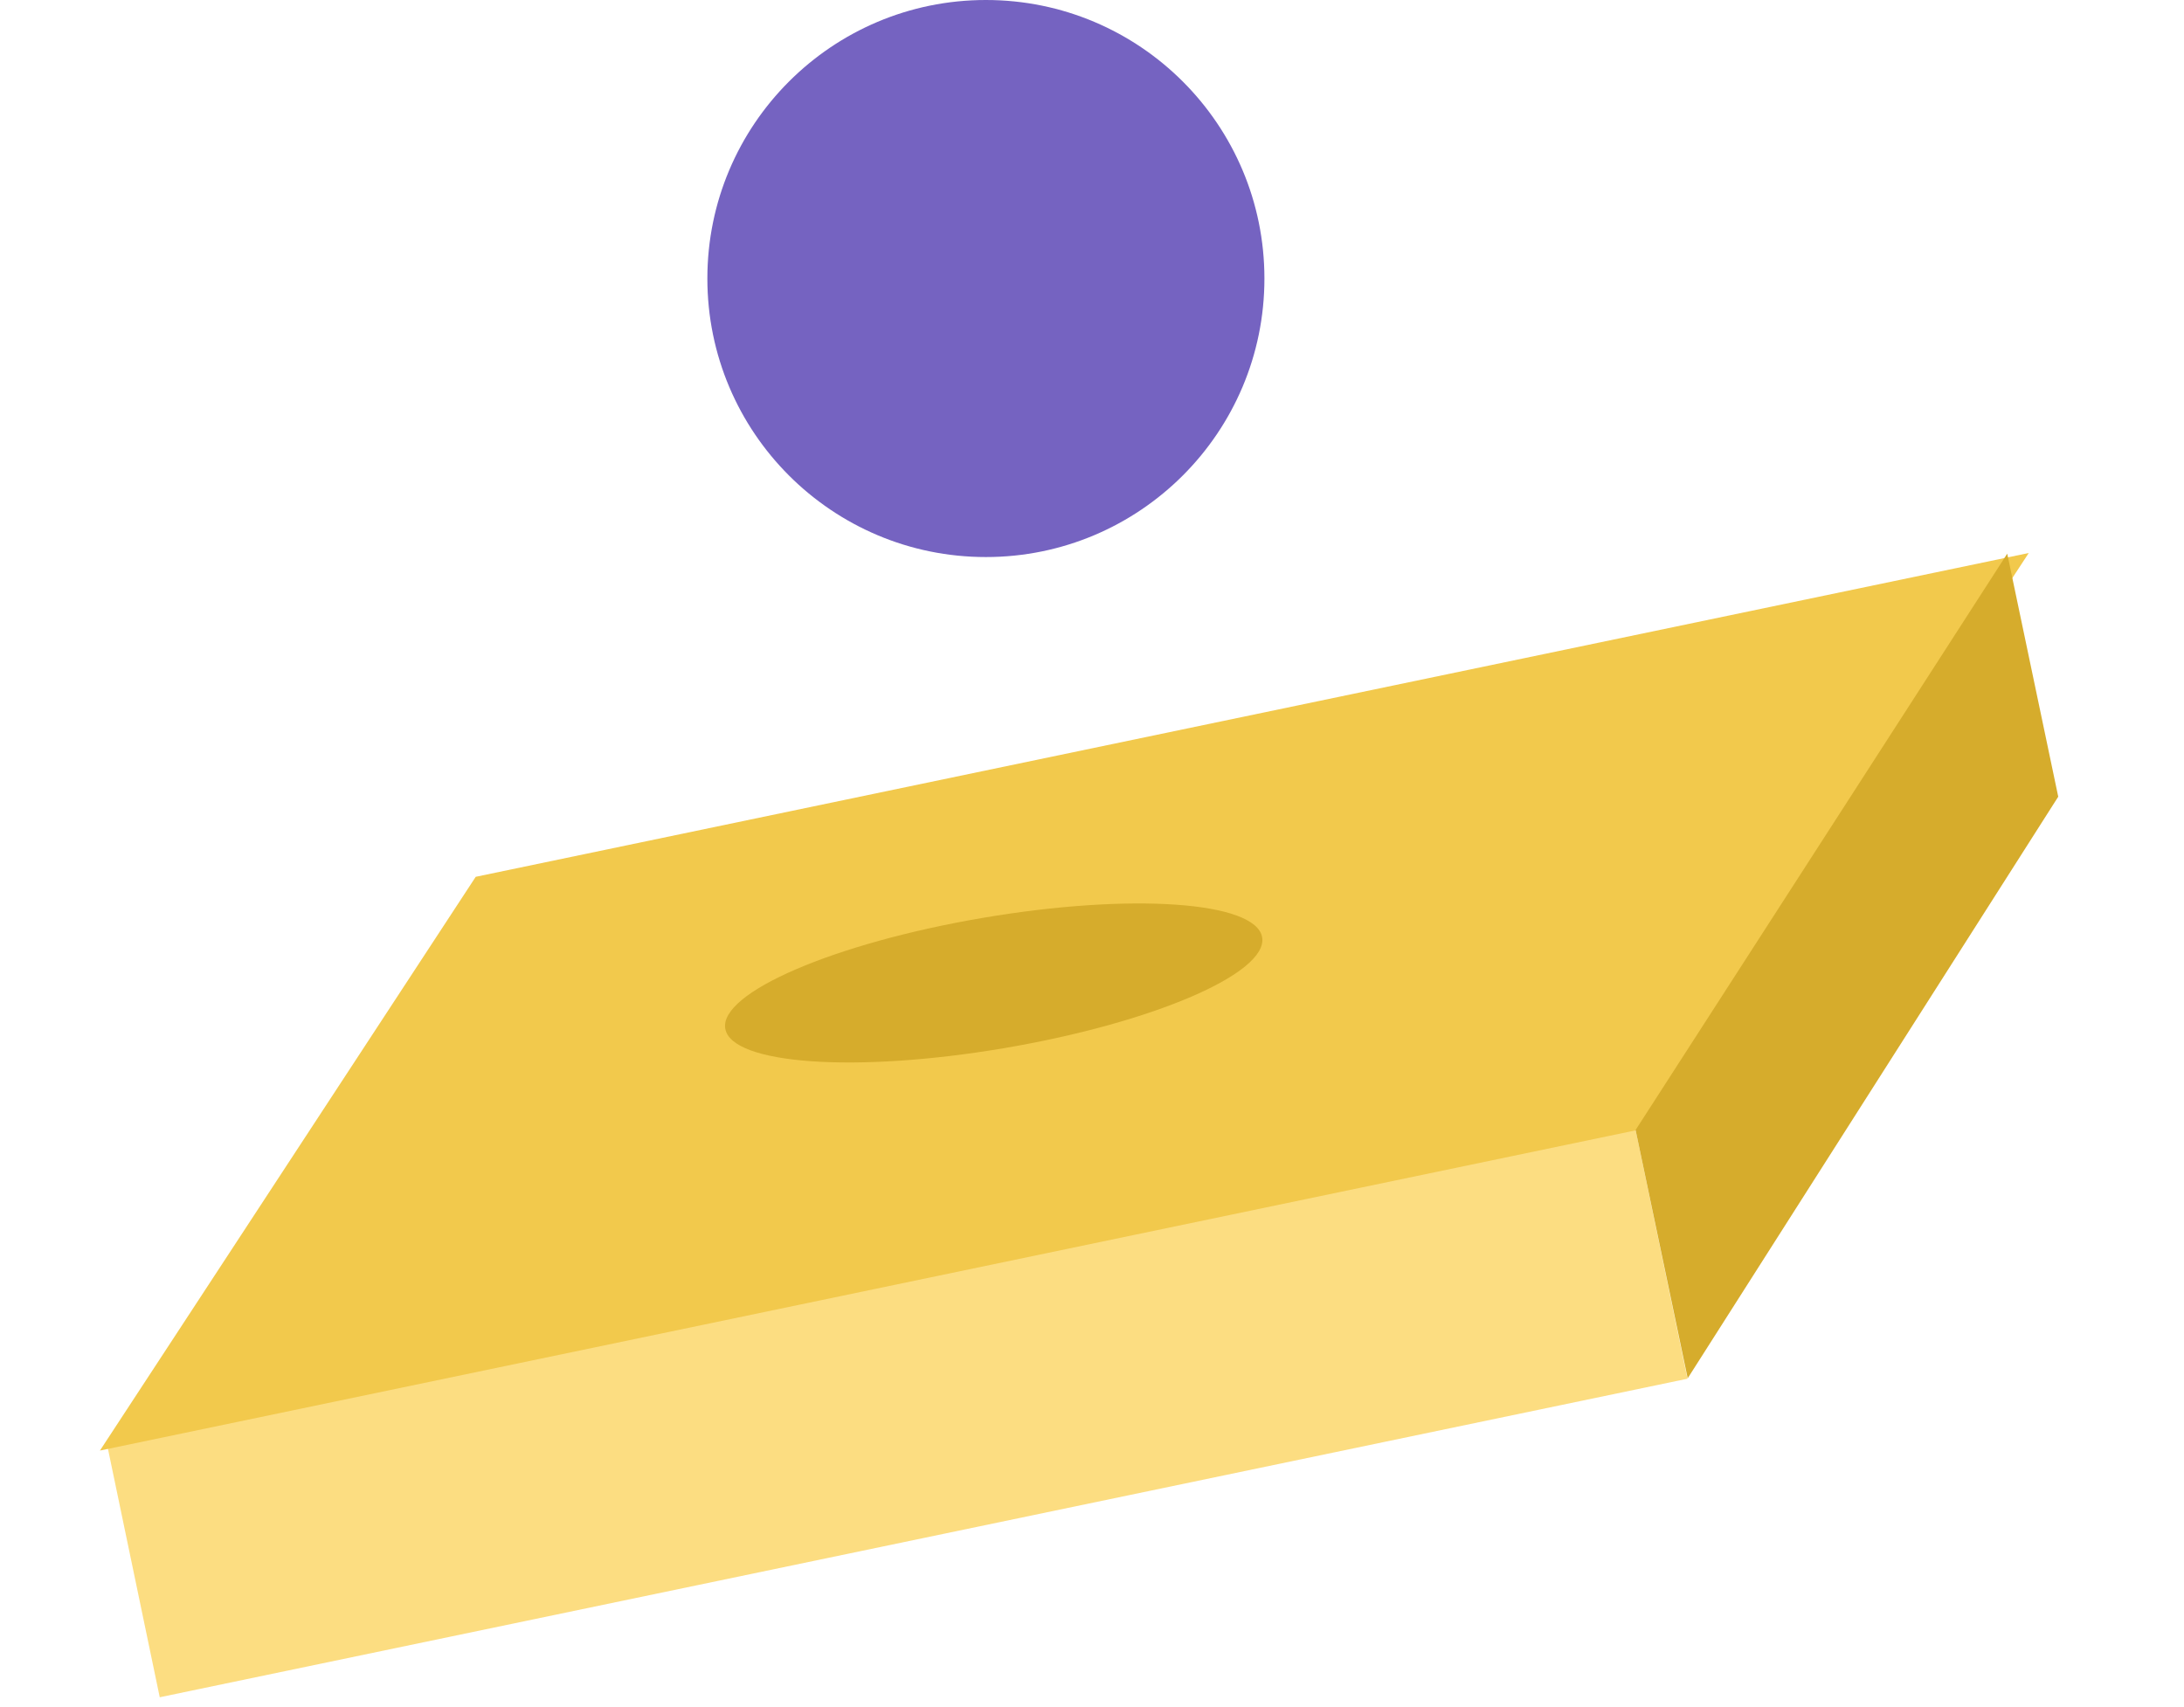
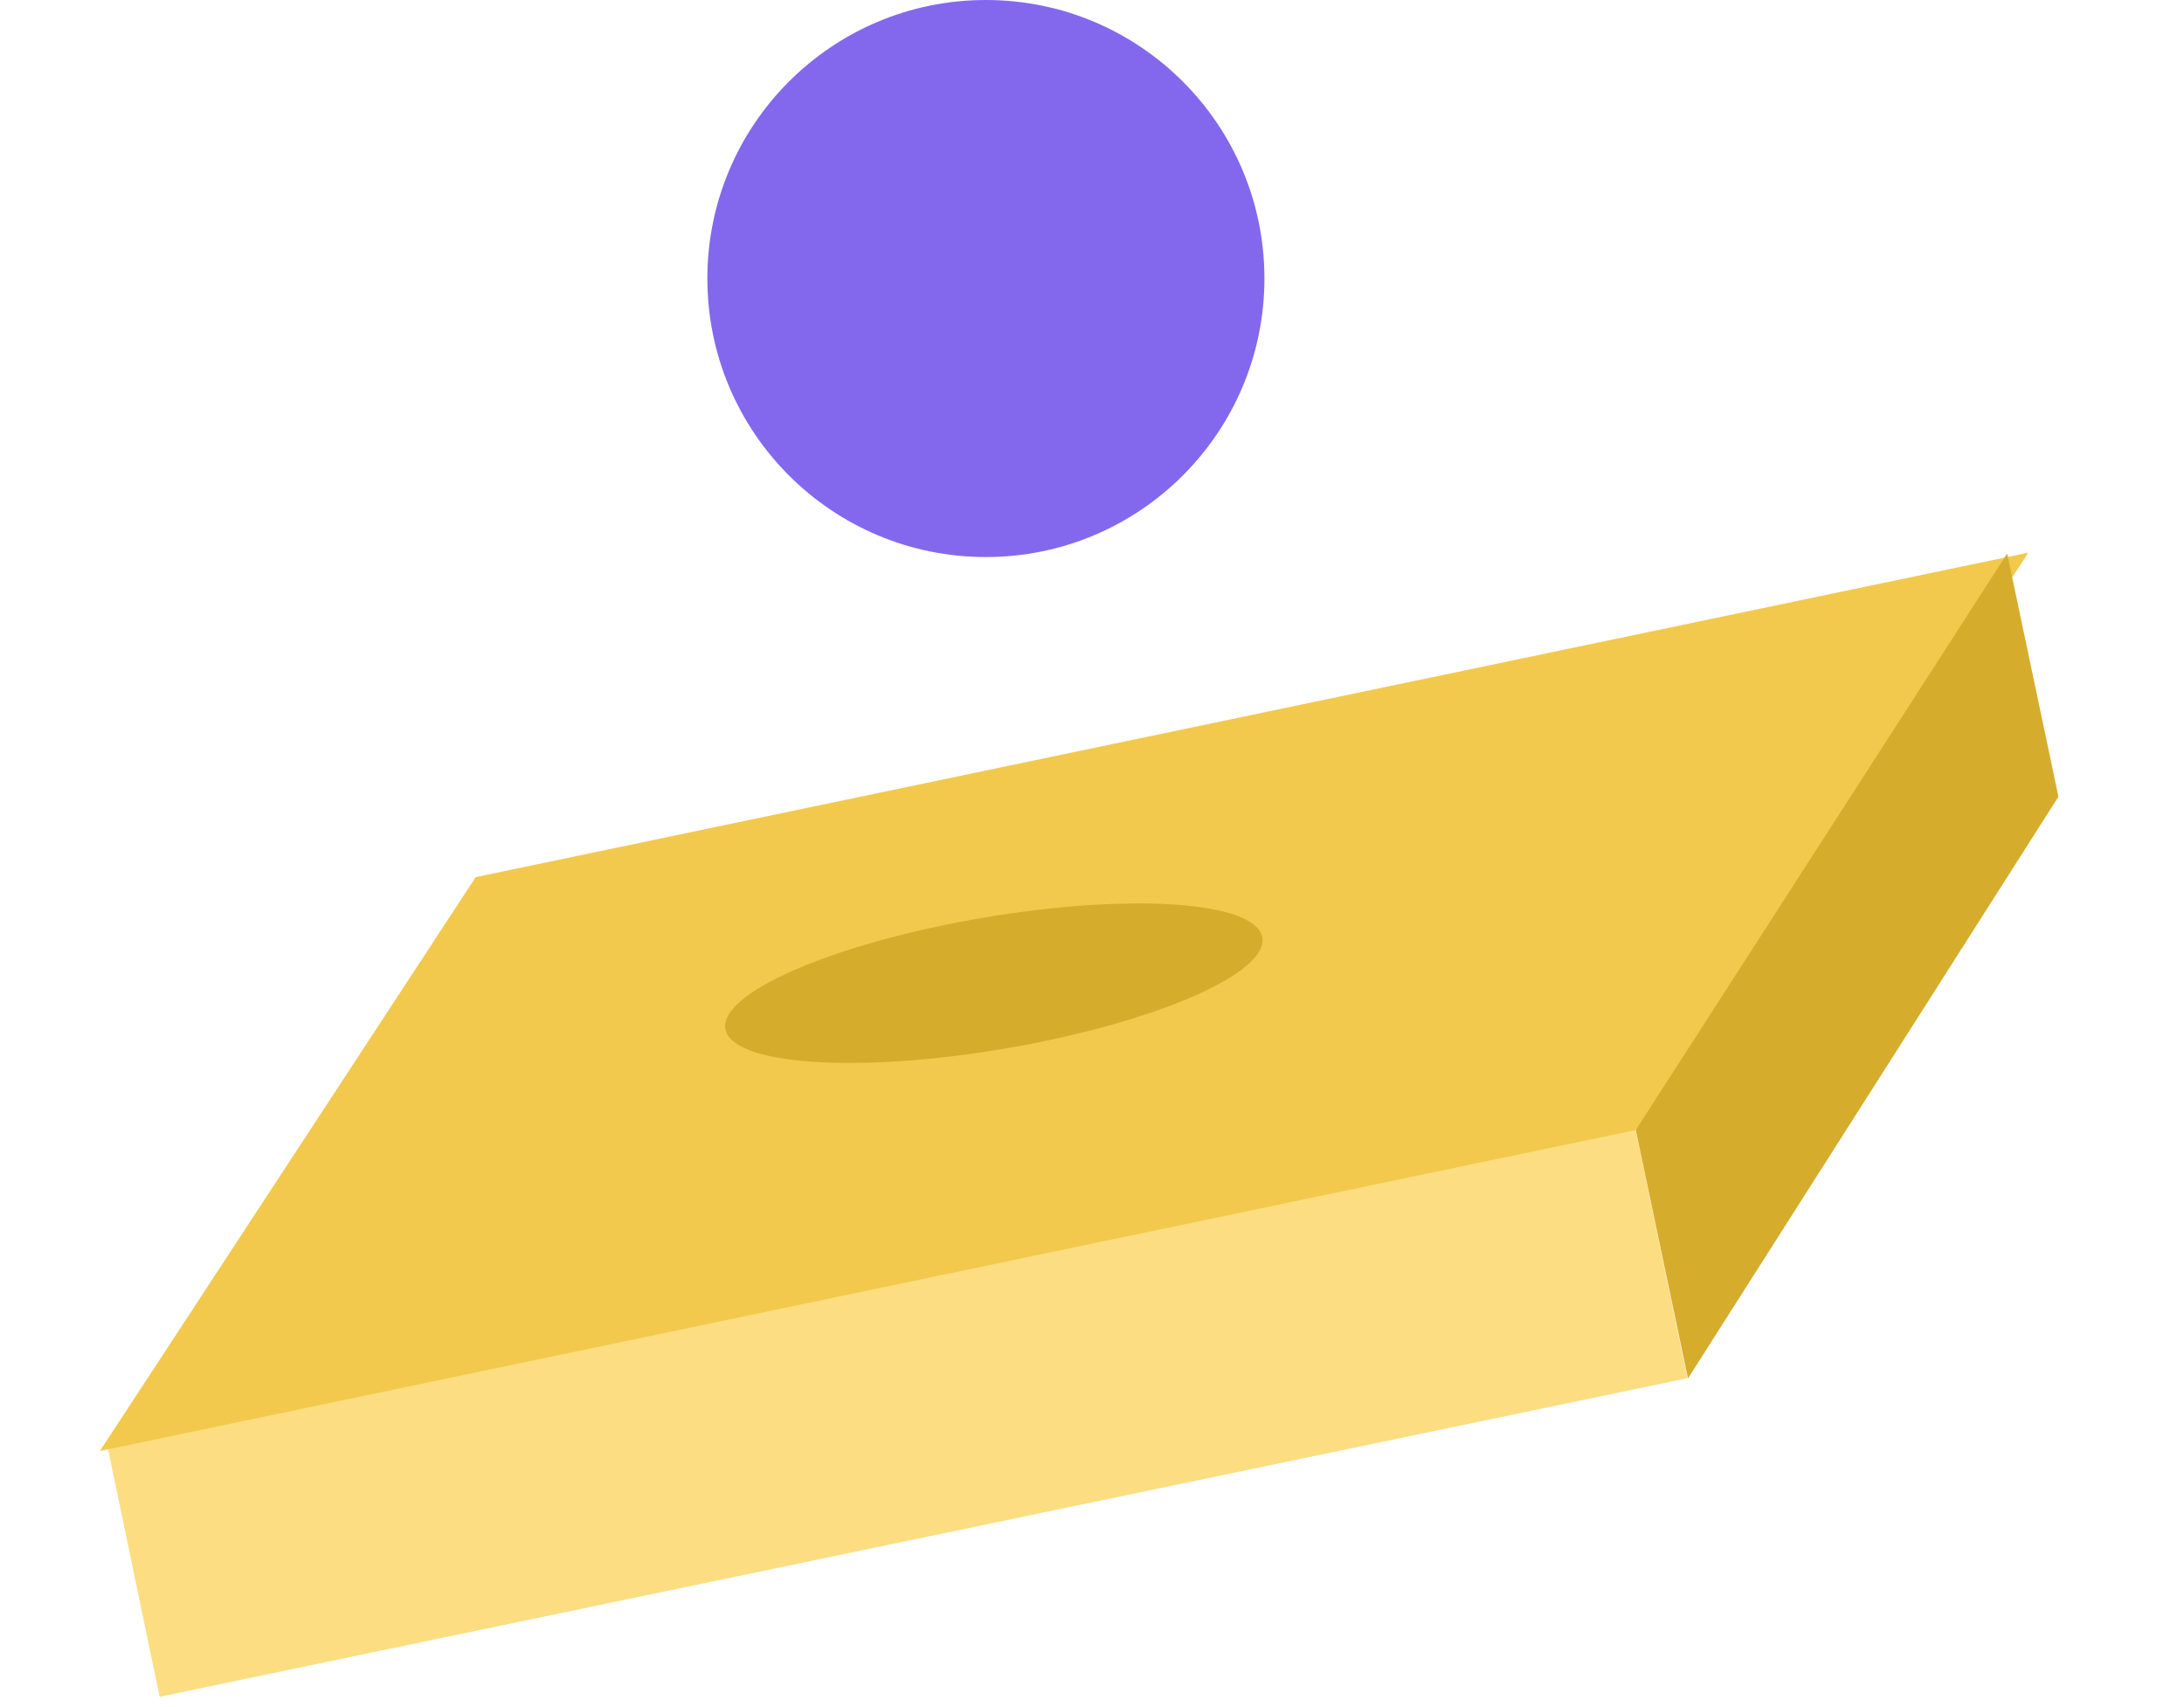
- <svg xmlns="http://www.w3.org/2000/svg" width="247" height="193" viewBox="0 0 247 193" fill="none">
-   <rect x="12.042" y="163.061" width="176.493" height="29.514" transform="rotate(-11.7777 12.0422 163.061)" fill="#FCDD81" />
-   <rect width="179.416" height="77.567" transform="matrix(0.978947 -0.204115 -0.547889 0.836551 53.802 99.1635)" fill="#F2C94C" />
-   <path d="M227.009 62.618L184.978 127.799L190.871 155.879L232.777 90.103L227.009 62.618Z" fill="#D6AC2C" />
-   <circle cx="111.5" cy="31.5" r="31.5" fill="#7563C1" />
-   <ellipse cx="112.383" cy="111.17" rx="30.795" ry="7.465" transform="rotate(-9.65548 112.383 111.17)" fill="#D6AC2C" />
+ <svg xmlns="http://www.w3.org/2000/svg" version="1.1" id="Layer_1" x="0px" y="0px" viewBox="0 0 247 193" style="enable-background:new 0 0 247 193;" xml:space="preserve">
+   <style type="text/css">
+ 	.st0{fill:#FCDD81;}
+ 	.st1{fill:#F2C94C;}
+ 	.st2{fill:#D6AC2C;}
+ 	.st3{fill:#8368EE;}
+ </style>
+   <rect x="13.2" y="144.7" transform="matrix(0.9789 -0.2041 0.2041 0.9789 -30.4196 24.0639)" class="st0" width="176.5" height="29.5" />
+   <polygon class="st1" points="53.8,99.2 229.4,62.5 186.9,127.4 11.3,164.1 " />
+   <path class="st2" d="M227,62.6l-42,65.2l5.9,28.1l41.9-65.8L227,62.6z" />
+   <circle class="st3" cx="111.5" cy="31.5" r="31.5" />
+   <ellipse transform="matrix(0.9858 -0.1677 0.1677 0.9858 -17.0538 20.4241)" class="st2" cx="112.4" cy="111.2" rx="30.8" ry="7.5" />
</svg>
